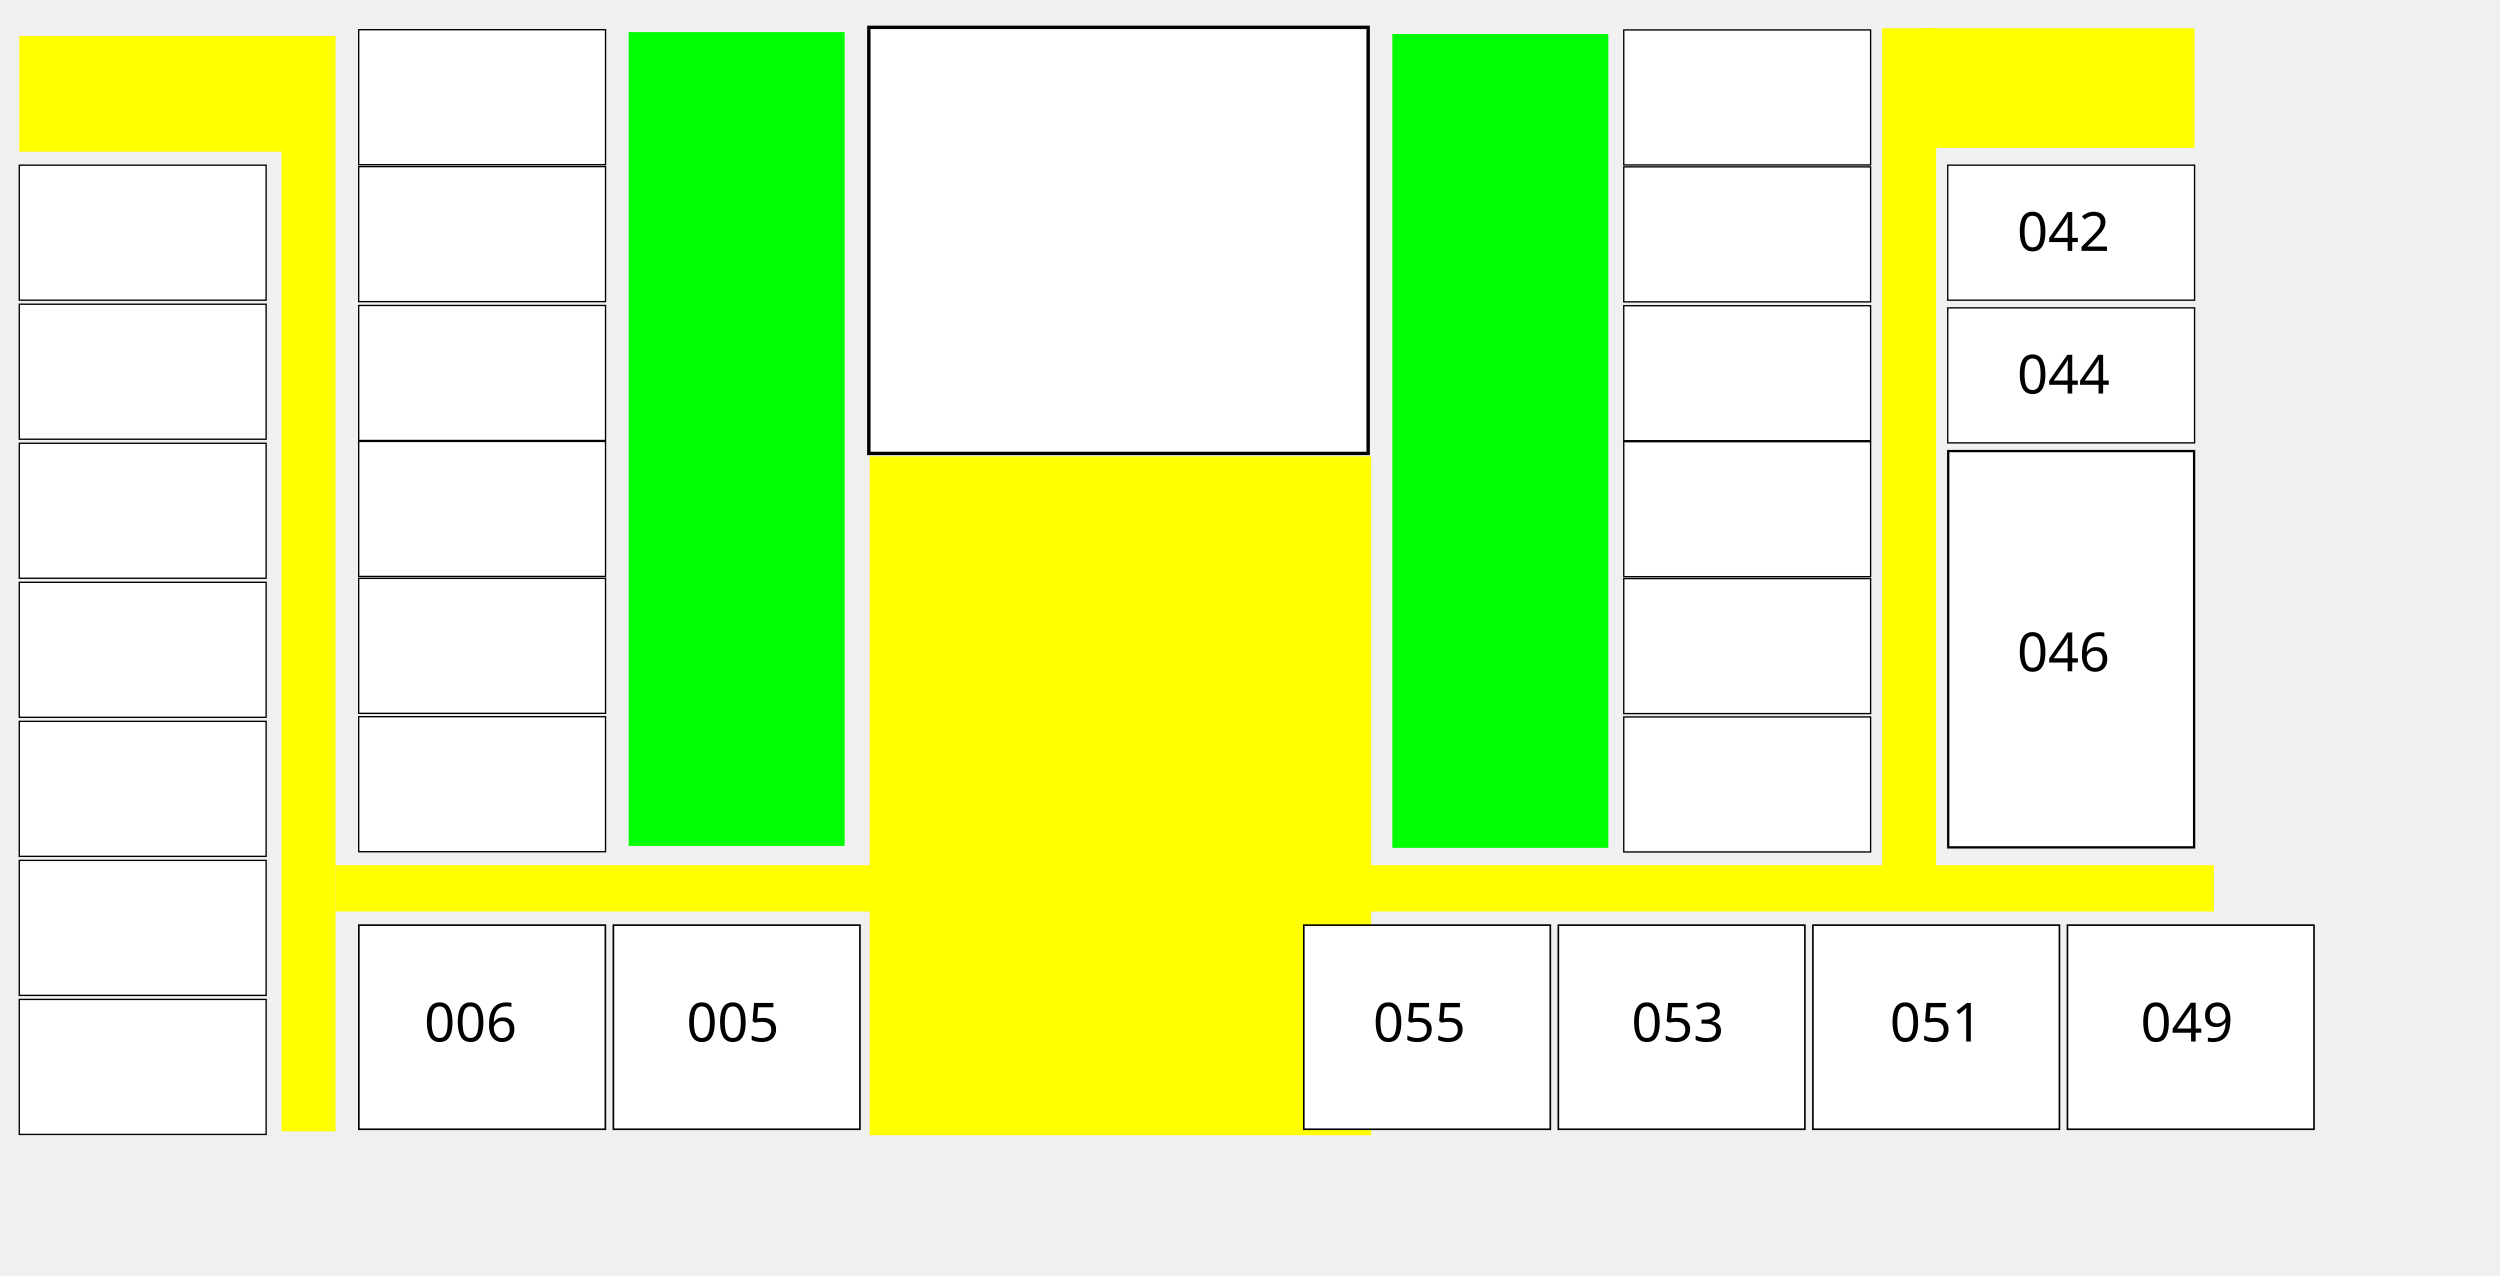
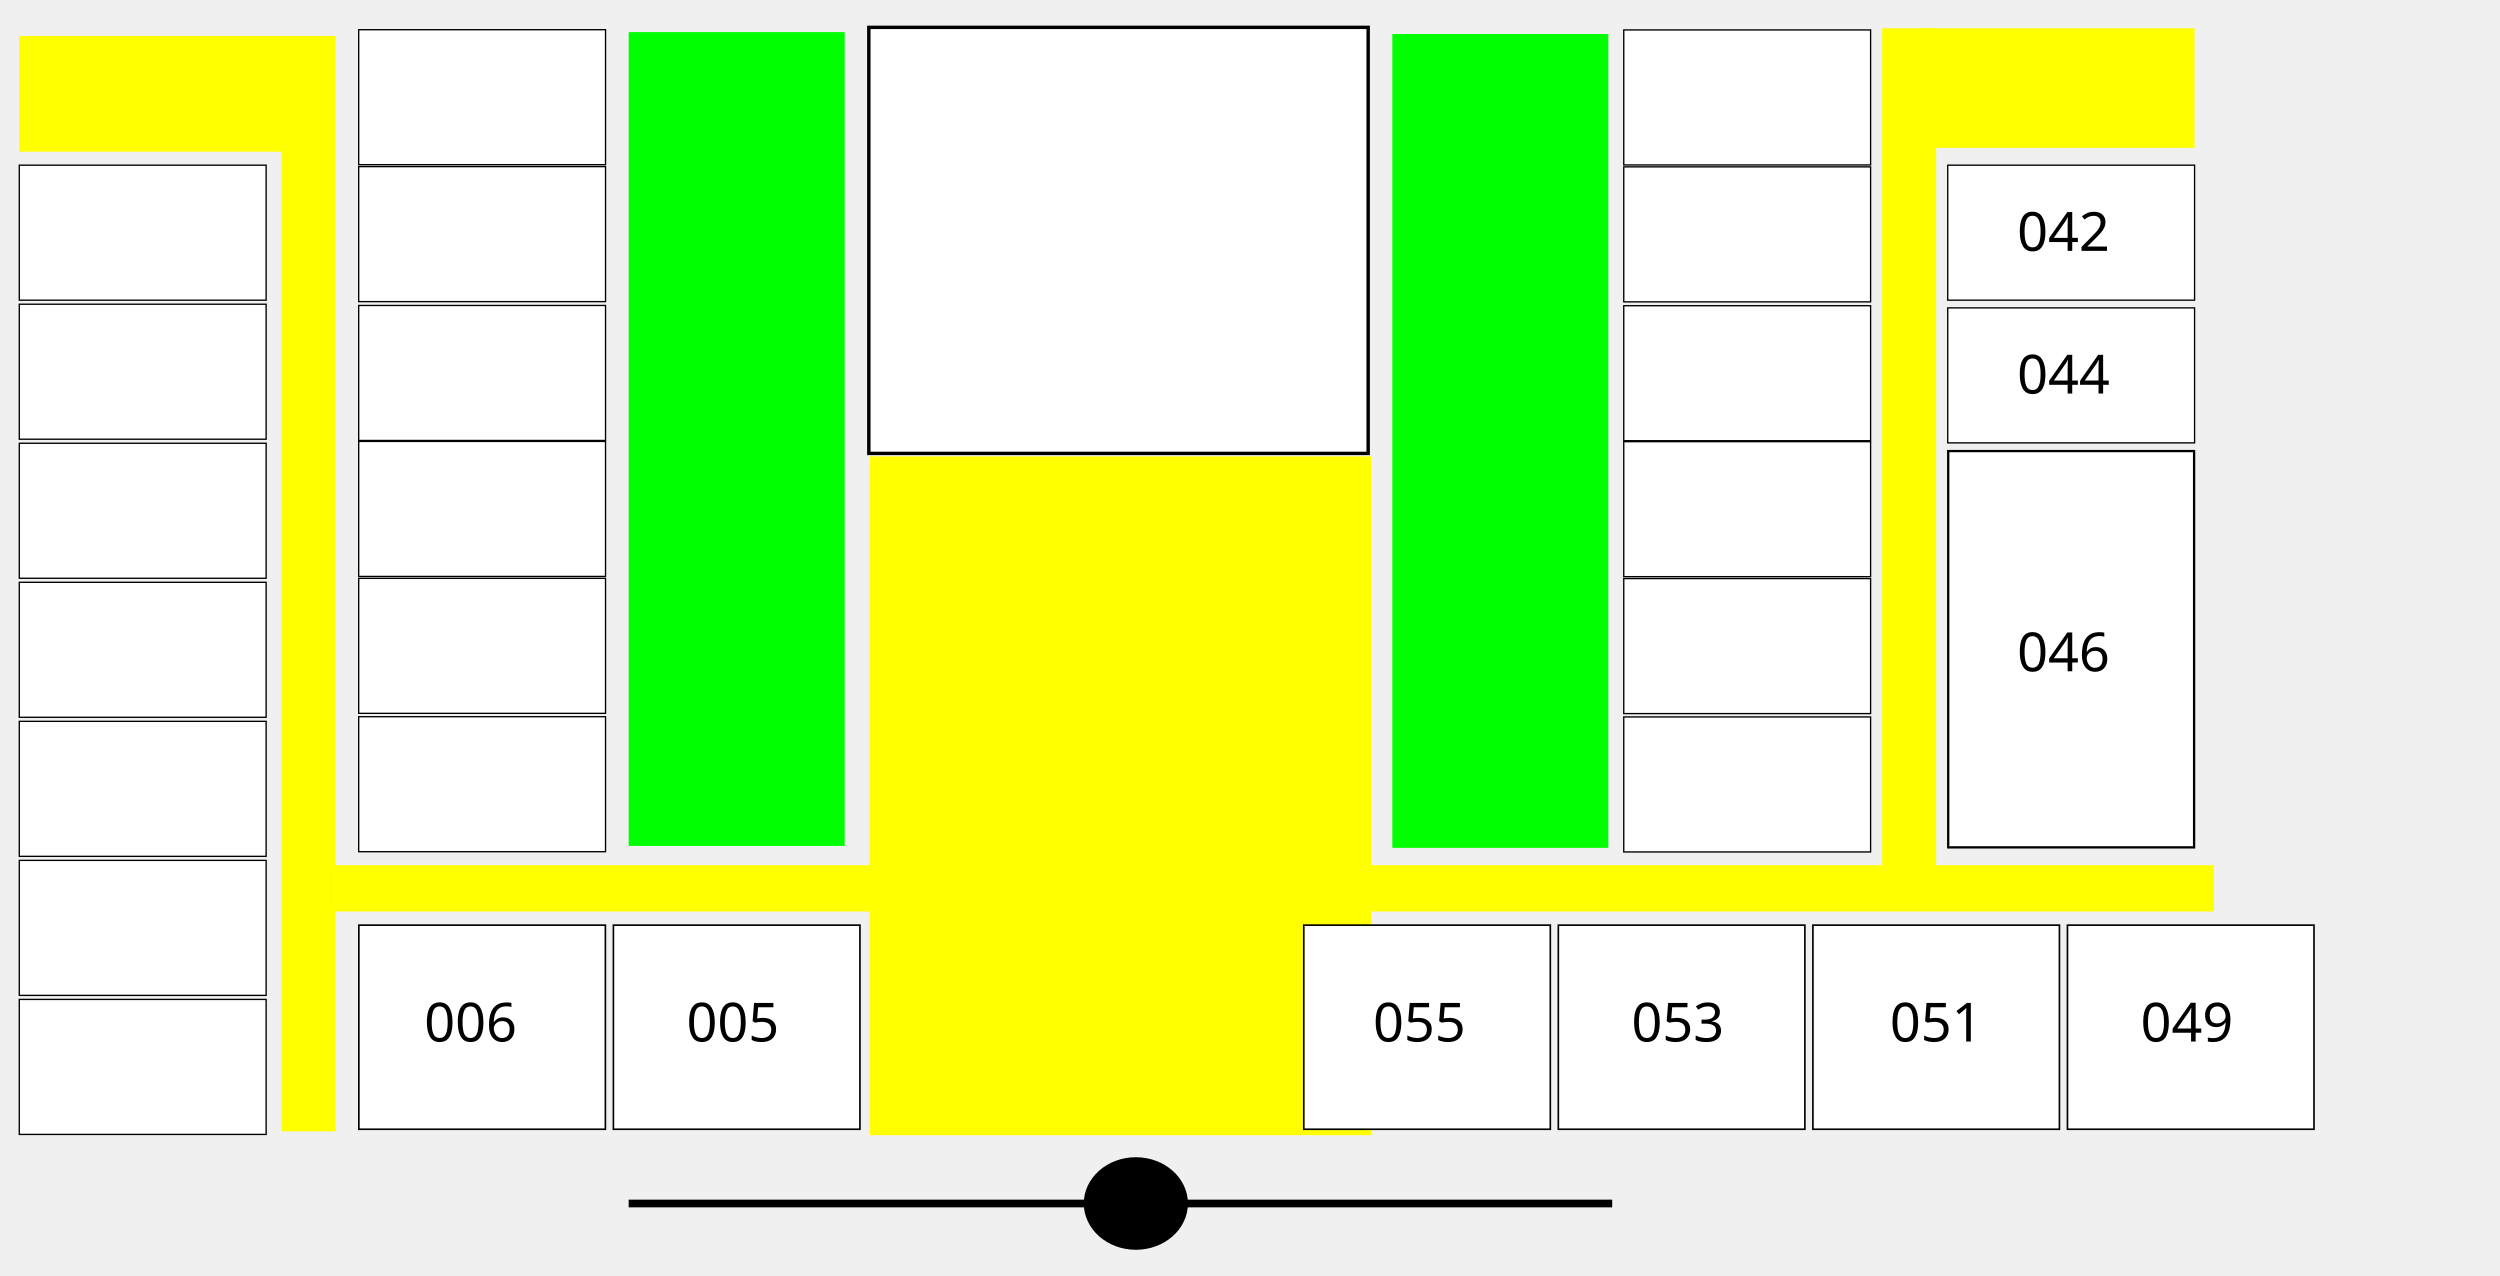
<svg xmlns="http://www.w3.org/2000/svg" width="490mm" height="250mm" id="svg2" version="1.1">
  <defs id="defs4" />
  <g id="layer1">
    <rect style="fill:#ffffff;fill-rule:evenodd;stroke:#000000;stroke-width:1px;stroke-linecap:butt;stroke-linejoin:miter;stroke-opacity:1" id="rect2985-7" width="182.857" height="100" x="14.286" y="122.362" />
    <rect style="fill:#ffffff;fill-rule:evenodd;stroke:#000000;stroke-width:1px;stroke-linecap:butt;stroke-linejoin:miter;stroke-opacity:1" id="rect2985-2" width="182.857" height="100" x="14.286" y="225.362" />
    <rect style="fill:#ffffff;fill-rule:evenodd;stroke:#000000;stroke-width:1px;stroke-linecap:butt;stroke-linejoin:miter;stroke-opacity:1" id="rect2985-4" width="182.857" height="100" x="14.286" y="328.362" />
    <rect style="fill:#ffffff;fill-rule:evenodd;stroke:#000000;stroke-width:1px;stroke-linecap:butt;stroke-linejoin:miter;stroke-opacity:1" id="rect2985-7-9" width="182.857" height="100" x="14.286" y="431.362" />
    <rect style="fill:#ffffff;fill-rule:evenodd;stroke:#000000;stroke-width:1px;stroke-linecap:butt;stroke-linejoin:miter;stroke-opacity:1" id="rect2985-2-1" width="182.857" height="100" x="14.286" y="534.362" />
    <rect style="fill:#ffffff;fill-rule:evenodd;stroke:#000000;stroke-width:1px;stroke-linecap:butt;stroke-linejoin:miter;stroke-opacity:1" id="rect2985-7-9-1" width="182.857" height="100" x="14.286" y="637.362" />
    <rect style="fill:#ffffff;fill-rule:evenodd;stroke:#000000;stroke-width:1px;stroke-linecap:butt;stroke-linejoin:miter;stroke-opacity:1" id="rect2985-2-1-0" width="182.857" height="100" x="14.286" y="740.362" />
    <rect style="fill:#ffffff;fill-rule:evenodd;stroke:#000000;stroke-width:1px;stroke-linecap:butt;stroke-linejoin:miter;stroke-opacity:1" id="rect2985-0" width="182.857" height="100" x="265.714" y="22.005" />
    <rect style="fill:#ffffff;fill-rule:evenodd;stroke:#000000;stroke-width:1px;stroke-linecap:butt;stroke-linejoin:miter;stroke-opacity:1" id="rect2985-7-8" width="182.857" height="100" x="265.714" y="123.434" />
    <rect style="fill:#ffffff;fill-rule:evenodd;stroke:#000000;stroke-width:1px;stroke-linecap:butt;stroke-linejoin:miter;stroke-opacity:1" id="rect2985-2-7" width="182.857" height="100" x="265.714" y="226.291" />
    <rect style="fill:#ffffff;fill-rule:evenodd;stroke:#000000;stroke-width:1px;stroke-linecap:butt;stroke-linejoin:miter;stroke-opacity:1" id="rect2985-4-2" width="182.857" height="100" x="265.714" y="327.005" />
    <rect style="fill:#ffffff;fill-rule:evenodd;stroke:#000000;stroke-width:1px;stroke-linecap:butt;stroke-linejoin:miter;stroke-opacity:1" id="rect2985-7-9-10" width="182.857" height="100" x="265.714" y="428.434" />
    <rect style="fill:#ffff00" id="rect3151" width="40" height="811.429" x="208.571" y="26.648" />
    <rect style="fill:#ffffff;fill-rule:evenodd;stroke:#000000;stroke-width:1px;stroke-linecap:butt;stroke-linejoin:miter;stroke-opacity:1" id="rect2985-2-1-2" width="182.857" height="100" x="265.714" y="530.934" />
    <rect style="fill:#ffffff;fill-rule:evenodd;stroke:#000000;stroke-width:1.229px;stroke-linecap:butt;stroke-linejoin:miter;stroke-opacity:1" id="rect2985-7-9-1-2" width="182.628" height="151.2" x="265.829" y="685.334" />
    <rect style="fill:#ffffff;fill-rule:evenodd;stroke:#000000;stroke-width:1.229px;stroke-linecap:butt;stroke-linejoin:miter;stroke-opacity:1" id="rect2985-7-9-1-2-8" width="182.628" height="151.2" x="454.4" y="685.334" />
    <rect style="fill:#ffff00" id="rect3207" width="1391.429" height="34.286" x="248.571" y="640.934" />
    <rect style="fill:#ffffff;fill-rule:evenodd;stroke:#000000;stroke-width:2.527px;stroke-linecap:butt;stroke-linejoin:miter;stroke-opacity:1" id="rect2985-2-1-0-6" width="369.902" height="315.616" x="643.62" y="20.268" />
    <rect style="fill:#ffff00" id="rect3207-3" width="371.429" height="502.857" x="644.286" y="338.076" />
    <rect style="fill:#ffffff;fill-rule:evenodd;stroke:#000000;stroke-width:1.229px;stroke-linecap:butt;stroke-linejoin:miter;stroke-opacity:1" id="rect2985-7-9-1-2-3" width="182.628" height="151.2" x="965.829" y="685.334" />
    <rect style="fill:#ffffff;fill-rule:evenodd;stroke:#000000;stroke-width:1.229px;stroke-linecap:butt;stroke-linejoin:miter;stroke-opacity:1" id="rect2985-7-9-1-2-8-9" width="182.628" height="151.2" x="1154.4" y="685.334" />
    <rect style="fill:#ffffff;fill-rule:evenodd;stroke:#000000;stroke-width:1.229px;stroke-linecap:butt;stroke-linejoin:miter;stroke-opacity:1" id="rect2985-7-9-1-2-6" width="182.628" height="151.2" x="1342.972" y="685.334" />
    <rect style="fill:#ffffff;fill-rule:evenodd;stroke:#000000;stroke-width:1.229px;stroke-linecap:butt;stroke-linejoin:miter;stroke-opacity:1" id="rect2985-7-9-1-2-8-7" width="182.628" height="151.2" x="1531.543" y="685.334" />
    <rect style="fill:#00ff00" id="rect3313" width="160" height="602.857" x="465.714" y="23.791" />
    <rect style="fill:#00ff00" id="rect3313-3" width="160" height="602.857" x="1031.429" y="25.219" />
    <rect style="fill:#ffffff;fill-rule:evenodd;stroke:#000000;stroke-width:1px;stroke-linecap:butt;stroke-linejoin:miter;stroke-opacity:1" id="rect2985-0-6" width="182.857" height="100" x="1202.857" y="22.184" />
    <rect style="fill:#ffffff;fill-rule:evenodd;stroke:#000000;stroke-width:1px;stroke-linecap:butt;stroke-linejoin:miter;stroke-opacity:1" id="rect2985-7-8-8" width="182.857" height="100" x="1202.857" y="123.612" />
    <rect style="fill:#ffffff;fill-rule:evenodd;stroke:#000000;stroke-width:1px;stroke-linecap:butt;stroke-linejoin:miter;stroke-opacity:1" id="rect2985-2-7-4" width="182.857" height="100" x="1202.857" y="226.469" />
    <rect style="fill:#ffffff;fill-rule:evenodd;stroke:#000000;stroke-width:1px;stroke-linecap:butt;stroke-linejoin:miter;stroke-opacity:1" id="rect2985-4-2-6" width="182.857" height="100" x="1202.857" y="327.184" />
    <rect style="fill:#ffffff;fill-rule:evenodd;stroke:#000000;stroke-width:1px;stroke-linecap:butt;stroke-linejoin:miter;stroke-opacity:1" id="rect2985-7-9-10-8" width="182.857" height="100" x="1202.857" y="428.612" />
    <rect style="fill:#ffffff;fill-rule:evenodd;stroke:#000000;stroke-width:1px;stroke-linecap:butt;stroke-linejoin:miter;stroke-opacity:1" id="rect2985-2-1-2-4" width="182.857" height="100" x="1202.857" y="531.112" />
    <rect style="fill:#ffff00" id="rect3151-6" width="40" height="631.429" x="1394.286" y="20.934" />
    <rect style="fill:#ffffff;fill-rule:evenodd;stroke:#000000;stroke-width:1.71px;stroke-linecap:butt;stroke-linejoin:miter;stroke-opacity:1" id="rect2985-7-9-1-2-8-7-6" width="182.147" height="293.576" x="1443.212" y="334.146" />
    <rect style="fill:#ffffff;fill-rule:evenodd;stroke:#000000;stroke-width:1px;stroke-linecap:butt;stroke-linejoin:miter;stroke-opacity:1" id="rect2985-7-8-8-7" width="182.857" height="100" x="1442.857" y="122.362" />
    <rect style="fill:#ffffff;fill-rule:evenodd;stroke:#000000;stroke-width:1px;stroke-linecap:butt;stroke-linejoin:miter;stroke-opacity:1" id="rect2985-7-8-8-7-3" width="182.857" height="100" x="1442.857" y="228.076" />
    <rect style="fill:#ffff00" id="rect3444" width="205.714" height="85.714" x="14.286" y="26.648" />
    <rect style="fill:#ffff00" id="rect3446" width="202.857" height="88.571" x="1422.857" y="20.934" ry="0" />
    <text xml:space="preserve" style="font-size:40px;font-style:normal;font-weight:normal;line-height:125%;letter-spacing:0px;word-spacing:0px;fill:#000000;fill-opacity:1;stroke:none;font-family:Sans" x="314.286" y="771.541" id="text3168">
      <tspan x="314.286" y="771.541" id="tspan3180">006</tspan>
    </text>
    <text xml:space="preserve" style="font-size:40px;font-style:normal;font-weight:normal;line-height:125%;letter-spacing:0px;word-spacing:0px;fill:#000000;fill-opacity:1;stroke:none;font-family:Sans" x="508.571" y="771.541" id="text3172">
      <tspan id="tspan3174" x="508.571" y="771.541">005</tspan>
    </text>
    <text xml:space="preserve" style="font-size:40px;font-style:normal;font-weight:normal;line-height:125%;letter-spacing:0px;word-spacing:0px;fill:#000000;fill-opacity:1;stroke:none;font-family:Sans" x="1017.143" y="771.541" id="text3184">
      <tspan id="tspan3186" x="1017.143" y="771.541">055</tspan>
    </text>
    <text xml:space="preserve" style="font-size:40px;font-style:normal;font-weight:normal;line-height:125%;letter-spacing:0px;word-spacing:0px;fill:#000000;fill-opacity:1;stroke:none;font-family:Sans" x="1208.571" y="771.541" id="text3188">
      <tspan id="tspan3190" x="1208.571" y="771.541">053</tspan>
    </text>
    <text xml:space="preserve" style="font-size:40px;font-style:normal;font-weight:normal;line-height:125%;letter-spacing:0px;word-spacing:0px;fill:#000000;fill-opacity:1;stroke:none;font-family:Sans" x="1400" y="771.541" id="text3192">
      <tspan id="tspan3194" x="1400" y="771.541">051</tspan>
    </text>
    <text xml:space="preserve" style="font-size:40px;font-style:normal;font-weight:normal;line-height:125%;letter-spacing:0px;word-spacing:0px;fill:#000000;fill-opacity:1;stroke:none;font-family:Sans" x="1585.714" y="771.541" id="text3196">
      <tspan id="tspan3198" x="1585.714" y="771.541">049</tspan>
    </text>
    <text xml:space="preserve" style="font-size:40px;font-style:normal;font-weight:normal;line-height:125%;letter-spacing:0px;word-spacing:0px;fill:#000000;fill-opacity:1;stroke:none;font-family:Sans" x="1494.286" y="497.255" id="text3200">
      <tspan id="tspan3202" x="1494.286" y="497.255">046</tspan>
    </text>
    <text xml:space="preserve" style="font-size:40px;font-style:normal;font-weight:normal;line-height:125%;letter-spacing:0px;word-spacing:0px;fill:#000000;fill-opacity:1;stroke:none;font-family:Sans" x="1494.286" y="291.541" id="text3204">
      <tspan id="tspan3206" x="1494.286" y="291.541">044</tspan>
    </text>
    <text xml:space="preserve" style="font-size:40px;font-style:normal;font-weight:normal;line-height:125%;letter-spacing:0px;word-spacing:0px;fill:#000000;fill-opacity:1;stroke:none;font-family:Sans" x="1494.286" y="185.827" id="text3208">
      <tspan id="tspan3210" x="1494.286" y="185.827">042</tspan>
    </text>
    <rect style="fill:#000000" id="rect3220" width="594.286" height="0" x="94.286" y="-119.888" />
-     <rect style="fill:#000000" id="rect3222" width="728.571" height="5.714" x="465.714" y="-99.888" />
-     <path style="fill:#000000" id="path3224" d="m 937.143,-82.745 a 38.571,34.286 0 1 1 -77.143,0 38.571,34.286 0 1 1 77.143,0 z" transform="translate(-57.14286,-14.28571)" />
+     <rect style="fill:#000000" id="rect3222" width="728.571" height="5.714" x="465.714" y="888.684" />
+     <path style="fill:#000000" id="path3224" d="m 937.143,-82.745 a 38.571,34.286 0 1 1 -77.143,0 38.571,34.286 0 1 1 77.143,0 z" transform="translate(-57.14286,974.2857)" />
  </g>
</svg>
